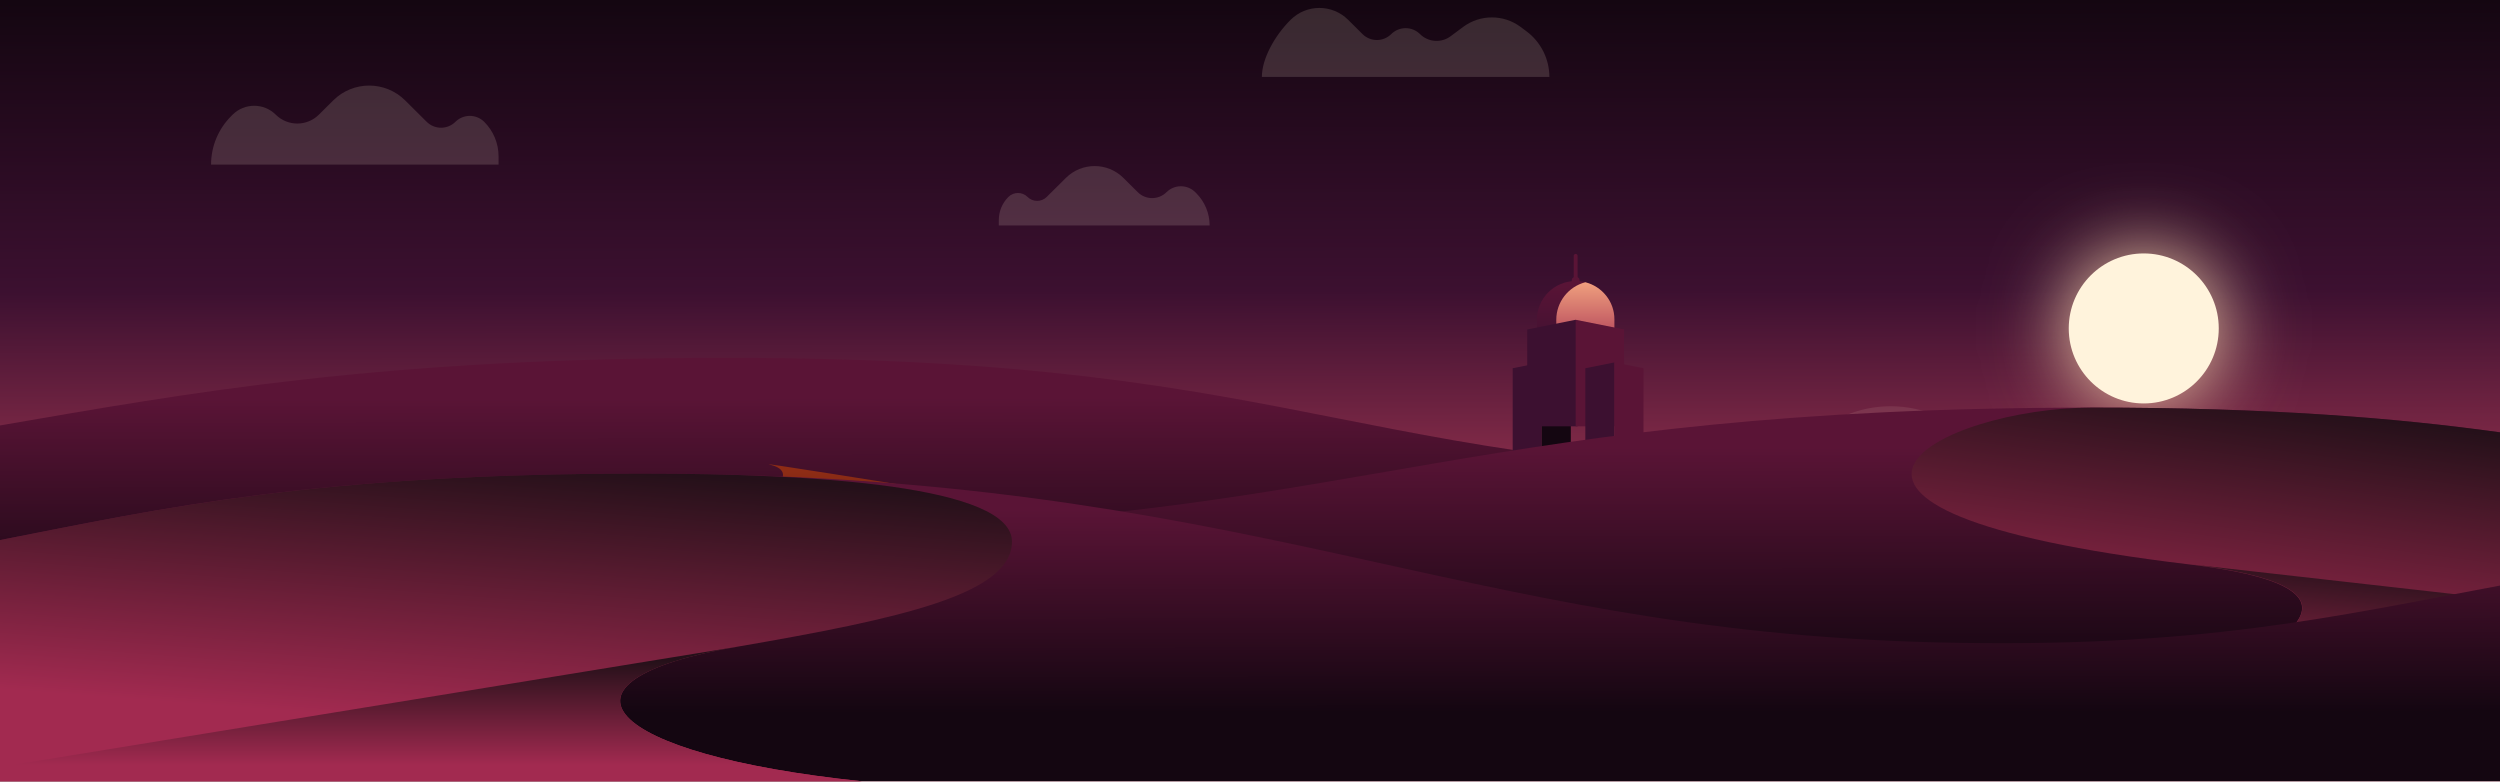
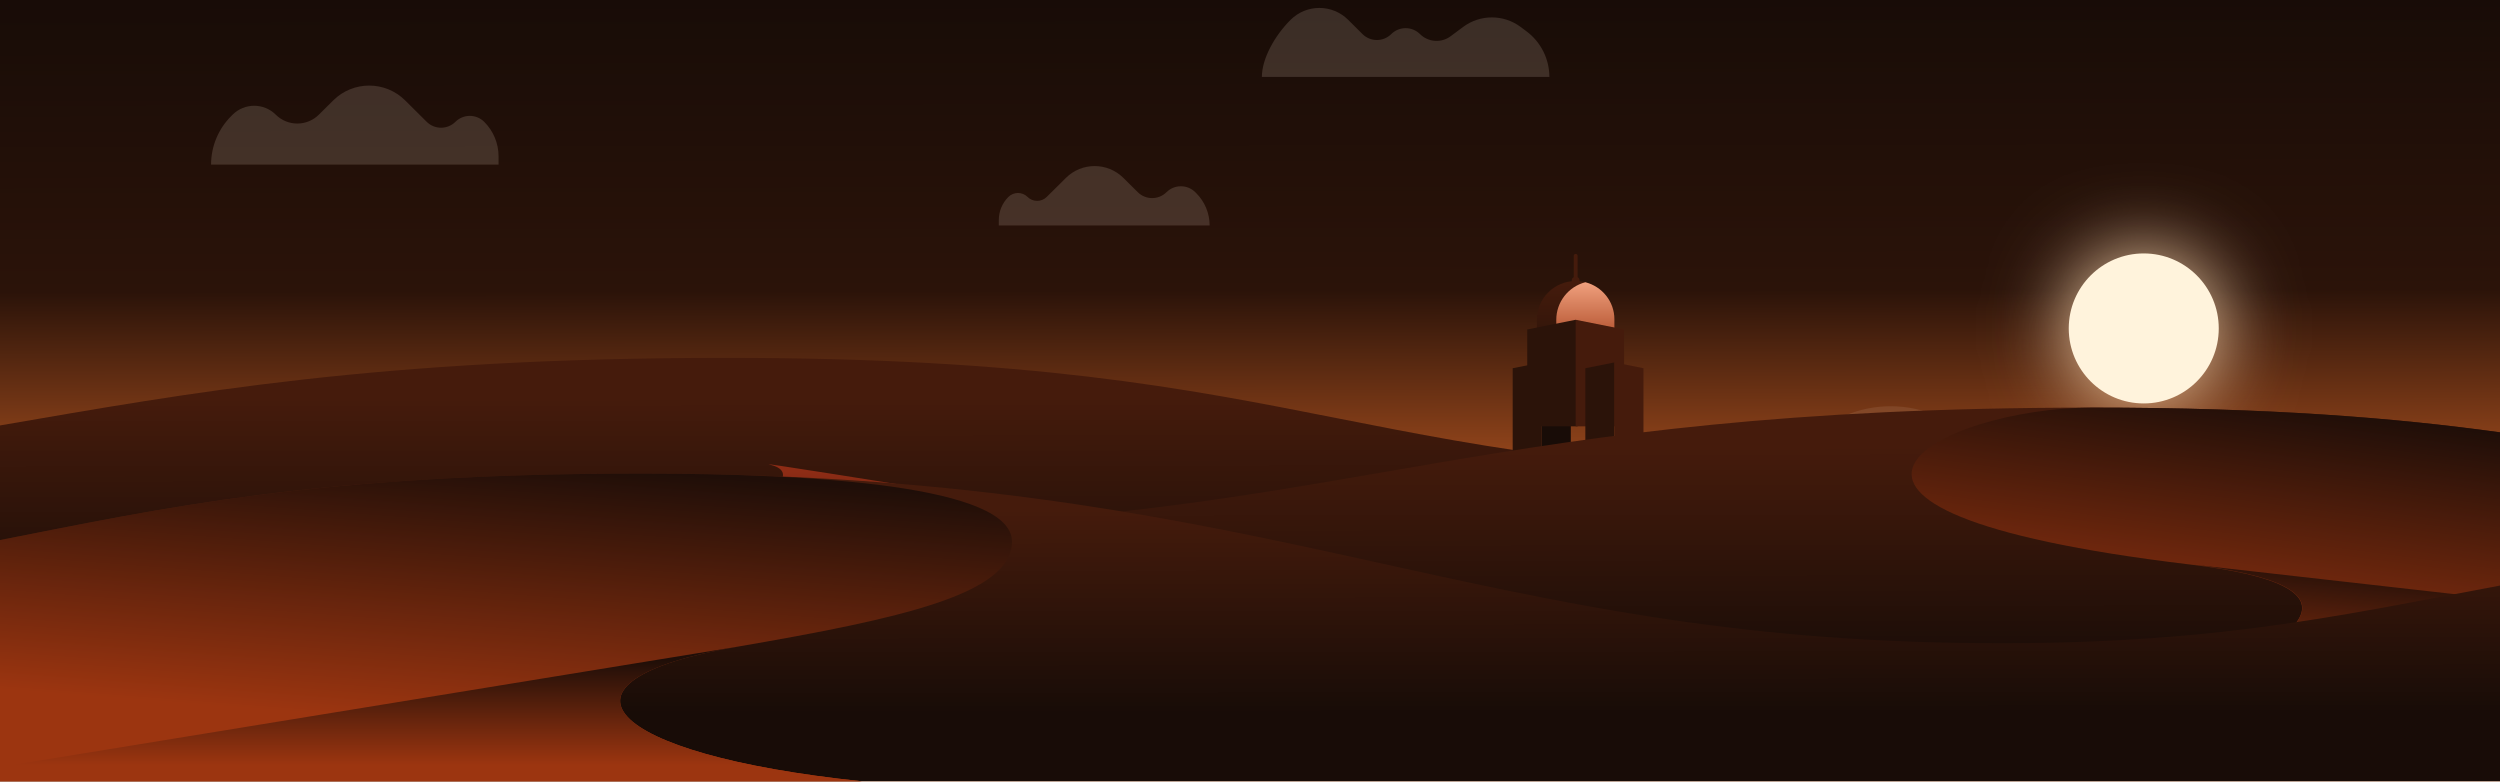
<svg xmlns="http://www.w3.org/2000/svg" xmlns:xlink="http://www.w3.org/1999/xlink" viewBox="0 0 1600 500">
  <defs>
    <linearGradient id="a" x1="50.31%" x2="50%" y1="74.74%" y2="0%">
-       <stop offset="0%" stop-color="#B63E59" />
-       <stop offset="50.28%" stop-color="#3C1030" />
-       <stop offset="100%" stop-color="#140611" />
+       <stop offset="0%" stop-color="#E06A28" />
+       <stop offset="50.28%" stop-color="#2B1309" />
+       <stop offset="100%" stop-color="#180C07" />
    </linearGradient>
    <linearGradient id="b" x1="50%" x2="50%" y1="0%" y2="100%">
-       <stop offset="0%" stop-color="#5A1436" />
-       <stop offset="100%" stop-color="#3C1030" />
+       <stop offset="0%" stop-color="#451B0C" />
+       <stop offset="100%" stop-color="#2B1309" />
    </linearGradient>
    <linearGradient id="c" x1="50%" x2="50%" y1="0%" y2="100%">
      <stop offset="0%" stop-color="#F0A07E" />
-       <stop offset="100%" stop-color="#A22A50" />
+       <stop offset="100%" stop-color="#9C3510" />
    </linearGradient>
    <circle id="e" cx="622" cy="663" r="60" />
    <filter id="d" width="260%" height="260%" x="-80%" y="-80%" filterUnits="objectBoundingBox">
      <feOffset in="SourceAlpha" result="shadowOffsetOuter1" />
      <feGaussianBlur in="shadowOffsetOuter1" result="shadowBlurOuter1" stdDeviation="32" />
      <feColorMatrix in="shadowBlurOuter1" values="0 0 0 0 1 0 0 0 0 0.86 0 0 0 0 0.7 0 0 0 1 0" />
    </filter>
    <linearGradient id="f" x1="49.87%" x2="49.87%" y1="3.62%" y2="77.75%">
      <stop offset="0%" stop-color="#8E2C15" />
-       <stop offset="100%" stop-color="#241019" />
+       <stop offset="100%" stop-color="#1F0E08" />
    </linearGradient>
    <linearGradient id="g" x1="100%" x2="72.45%" y1="0%" y2="85.2%">
-       <stop offset="0%" stop-color="#140611" />
-       <stop offset="100%" stop-color="#5A1436" />
+       <stop offset="0%" stop-color="#180C07" />
+       <stop offset="100%" stop-color="#451B0C" />
    </linearGradient>
    <linearGradient id="h" x1="49.48%" x2="49.87%" y1="11.66%" y2="77.75%">
-       <stop offset="0%" stop-color="#5A1436" />
-       <stop offset="100%" stop-color="#140611" />
+       <stop offset="0%" stop-color="#451B0C" />
+       <stop offset="100%" stop-color="#180C07" />
    </linearGradient>
    <linearGradient id="i" x1="91.59%" x2="70.98%" y1="5.89%" y2="88%">
-       <stop offset="0%" stop-color="#241019" />
-       <stop offset="100%" stop-color="#A22A50" />
+       <stop offset="0%" stop-color="#1F0E08" />
+       <stop offset="100%" stop-color="#9C3510" />
    </linearGradient>
    <linearGradient id="j" x1="70.98%" x2="70.98%" y1="9.88%" y2="88%">
-       <stop offset="0%" stop-color="#241019" />
-       <stop offset="100%" stop-color="#A22A50" />
+       <stop offset="0%" stop-color="#1F0E08" />
+       <stop offset="100%" stop-color="#9C3510" />
    </linearGradient>
  </defs>
  <g fill="none" fill-rule="evenodd">
    <rect width="1600" height="500" fill="url(#a)" />
    <g transform="translate(90 -191.8) scale(0.92)">
      <g fill="#FFE9D6" opacity=".15" transform="translate(49 214)">
        <path d="M554.67 131.48a9.46 9.46 0 0 1 13.33 0 9.46 9.46 0 0 0 13.33 0l13.33-13.24a28.39 28.39 0 0 1 40 0l10 9.93a14.2 14.2 0 0 0 20 0 14.2 14.2 0 0 1 20 0l.6.6a31.8 31.8 0 0 1 9.4 22.56H548v-3.84c0-6.01 2.4-11.78 6.67-16.01zM751 8.25c11.07-11 28.93-11 40 0l10 9.94a14.19 14.19 0 0 0 20 0 14.19 14.19 0 0 1 20 0 16.36 16.36 0 0 0 21.3 1.5l8.7-6.47a33.47 33.47 0 0 1 40 0l4.06 3.03A39.6 39.6 0 0 1 931 48H731c0-12.72 8.93-28.75 20-39.75zM14.1 75.14l.9-.9a21.29 21.29 0 0 1 30 0 21.29 21.29 0 0 0 30 0l10-9.93a35.48 35.48 0 0 1 50 0l15 14.9a14.2 14.2 0 0 0 20 0 14.2 14.2 0 0 1 20 0c6.4 6.35 10 15 10 24.02V109H0c0-12.71 5.07-24.9 14.1-33.86z" />
      </g>
    </g>
    <g transform="translate(874.4 -320.2) scale(0.8)">
      <use fill="black" filter="url(#d)" xlink:href="#e" />
      <use fill="#FFF3DC" xlink:href="#e" />
    </g>
    <g transform="translate(0 -132.1) scale(1.5625 0.6173)">
      <g transform="translate(0 255)">
        <path fill="url(#h)" d="M1024 685H0V400.08C77.3 366.4 155.26 330 297.4 330c250 0 250.76 125.25 500 125 84.03-.08 160.02-18.2 226.6-40.93V685z" />
      </g>
    </g>
    <g transform="translate(837.3 -97.9) scale(0.62)">
      <g transform="translate(211 420)">
-         <path fill="#5A1436" d="M65 0a2 2 0 0 1 2 2v23h-4V2c0-1.1.9-2 2-2z" />
-         <path fill="#5A1436" d="M64 24h2a3 3 0 0 1 3 3v2h-8v-2a3 3 0 0 1 3-3z" />
+         <path fill="#451B0C" d="M65 0a2 2 0 0 1 2 2v23h-4V2c0-1.1.9-2 2-2z" />
+         <path fill="#451B0C" d="M64 24h2a3 3 0 0 1 3 3v2h-8v-2a3 3 0 0 1 3-3z" />
        <path fill="url(#b)" d="M65 108h40V68a40 40 0 1 0-80 0v40h40z" />
-         <polygon fill="#3C1030" points="0 118 30 112 30 218 0 218" />
-         <polygon fill="#140611" points="60 118 30 112 30 218 60 218" />
+         <polygon fill="#2B1309" points="0 118 30 112 30 218 0 218" />
+         <polygon fill="#180C07" points="60 118 30 112 30 218 60 218" />
        <path fill="url(#c)" d="M45 107V68a40.02 40.02 0 0 1 30.03-38.75C92.27 33.65 105 49.11 105 67.5V107H45z" />
-         <polygon fill="#3C1030" points="15 78 65 68 67 70 67 178 15 178" />
-         <polygon fill="#5A1436" points="115 78 65 68 65 70 65 178 115 178" />
-         <polygon fill="#3C1030" points="75 118 105 112 105 218 75 218" />
-         <polygon fill="#5A1436" points="135 118 105 112 105 218 135 218" />
+         <polygon fill="#2B1309" points="15 78 65 68 67 70 67 178 15 178" />
+         <polygon fill="#451B0C" points="115 78 65 68 65 70 65 178 115 178" />
+         <polygon fill="#2B1309" points="75 118 105 112 105 218 75 218" />
+         <polygon fill="#451B0C" points="135 118 105 112 105 218 135 218" />
      </g>
    </g>
    <g transform="translate(0 -132.1) scale(1.5625 0.6173)">
      <g transform="translate(146 245)">
        <path fill="url(#f)" d="M169.12 450.57C192.22 464.04 143.85 532.52 24 656h649C328.94 514.3 160.98 445.83 169.12 450.57z" />
        <path fill="url(#g)" d="M178.5 538.5C137.83 567.17 199.67 606.33 364 656H0l178.5-117.5z" />
      </g>
    </g>
    <circle cx="1210" cy="334" r="74" fill="#FFE9D6" opacity=".09" />
    <g transform="translate(0 -132.1) scale(1.5625 0.6173)">
      <g transform="translate(0 636)">
        <path fill="url(#h)" d="M1024 356H0V185.82c137.51-15.4 203.1-50.49 356.67-60.1C555.24 113.3 606.71.59 856.74.59 929.52.58 981.18 11.2 1024 26.26V356z" />
        <path fill="url(#i)" d="M1024 26.21V326H856.91c99.31-86.5 112.63-140.75 39.97-162.78C710.24 106.64 795.12.58 856.9.58c72.7 0 124.3 10.6 167.09 25.63z" />
        <path fill="url(#i)" d="M1024 199.32V326H857c99.31-86.6 112.63-140.94 39.97-163L1024 199.32z" />
      </g>
    </g>
    <circle cx="430" cy="424" r="52" fill="#FFE9D6" opacity=".08" />
    <g transform="translate(0 -132.1) scale(1.5625 0.6173)">
      <g transform="translate(0 705)">
        <path fill="url(#h)" d="M0 319V68.93C67.12 35.69 129.55 0 263 0c250 0 331.46 162.6 530 175 107.42 6.71 163-26.77 231-58.92V319H0z" />
        <path fill="url(#i)" d="M353.02 319H0V68.93C67.12 35.69 129.55 0 263 0c71.14 0 151.5 12.76 151.5 70.5 0 54.5-45.5 79.72-112.5 109-82.26 35.95-54.57 111.68 51.02 139.5z" />
        <path fill="url(#j)" d="M353.02 319H0v-14.8l302-124.7c-82.26 35.95-54.57 111.68 51.02 139.5z" />
      </g>
    </g>
  </g>
</svg>
